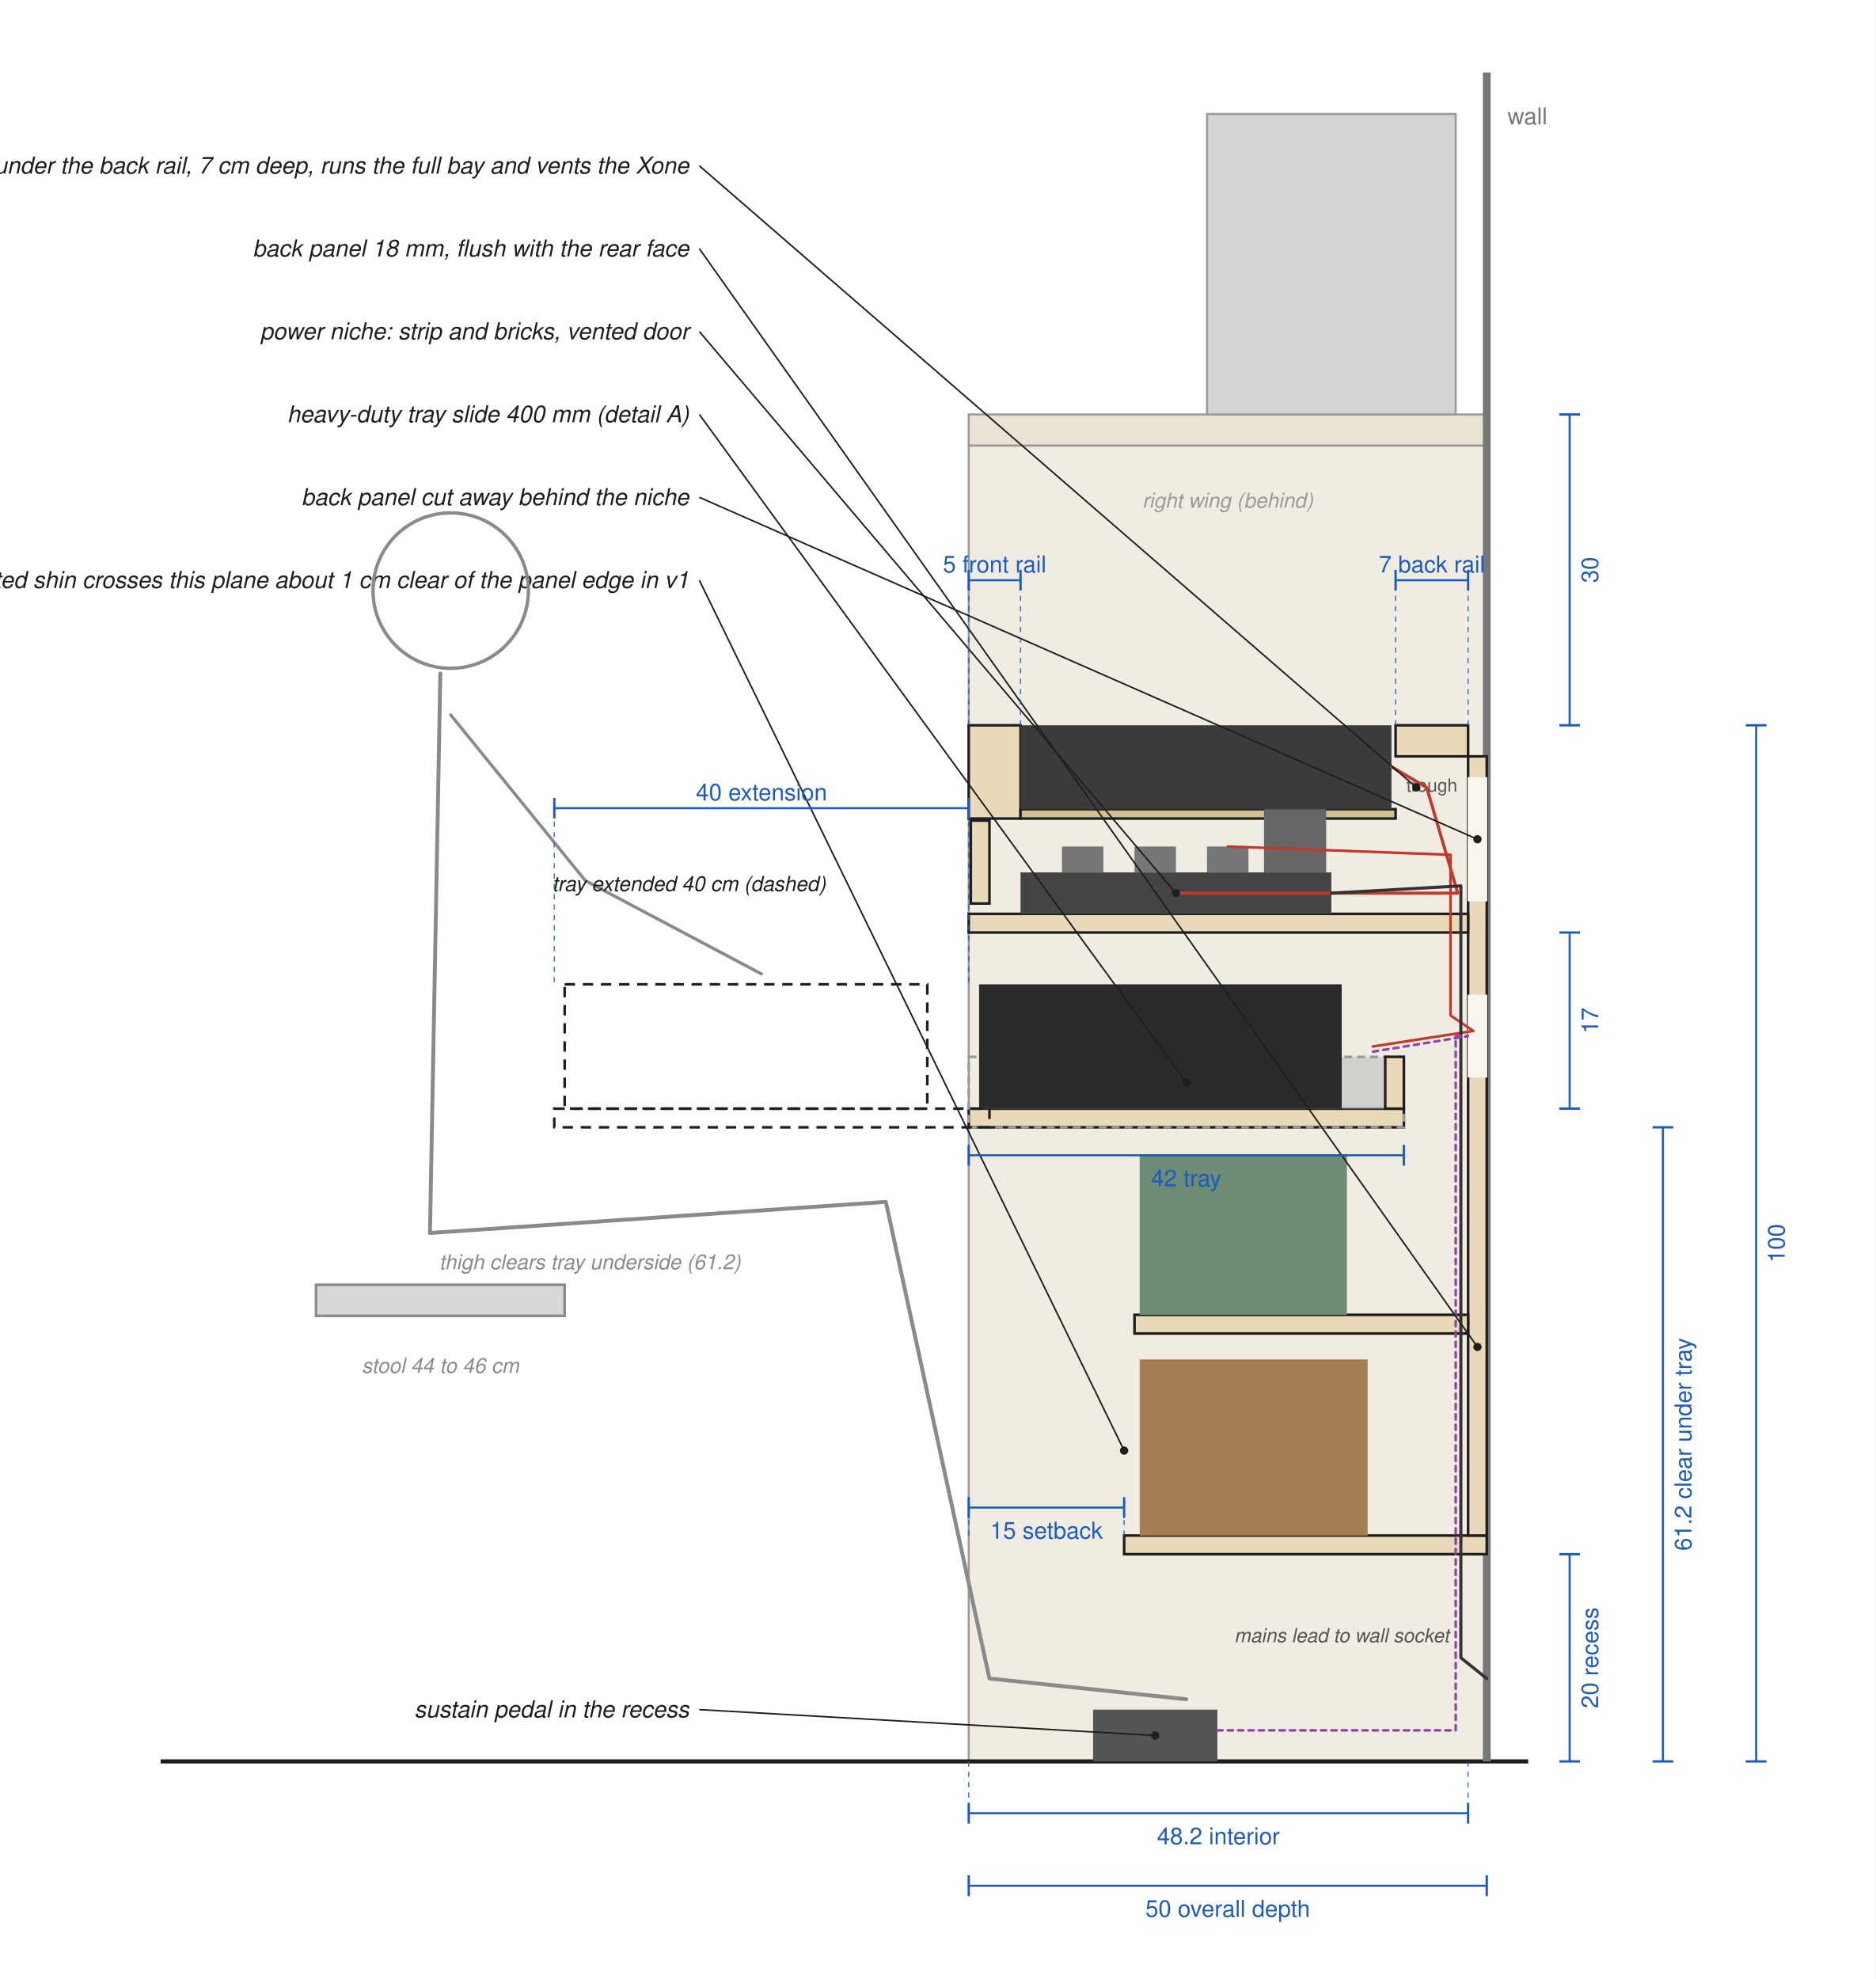
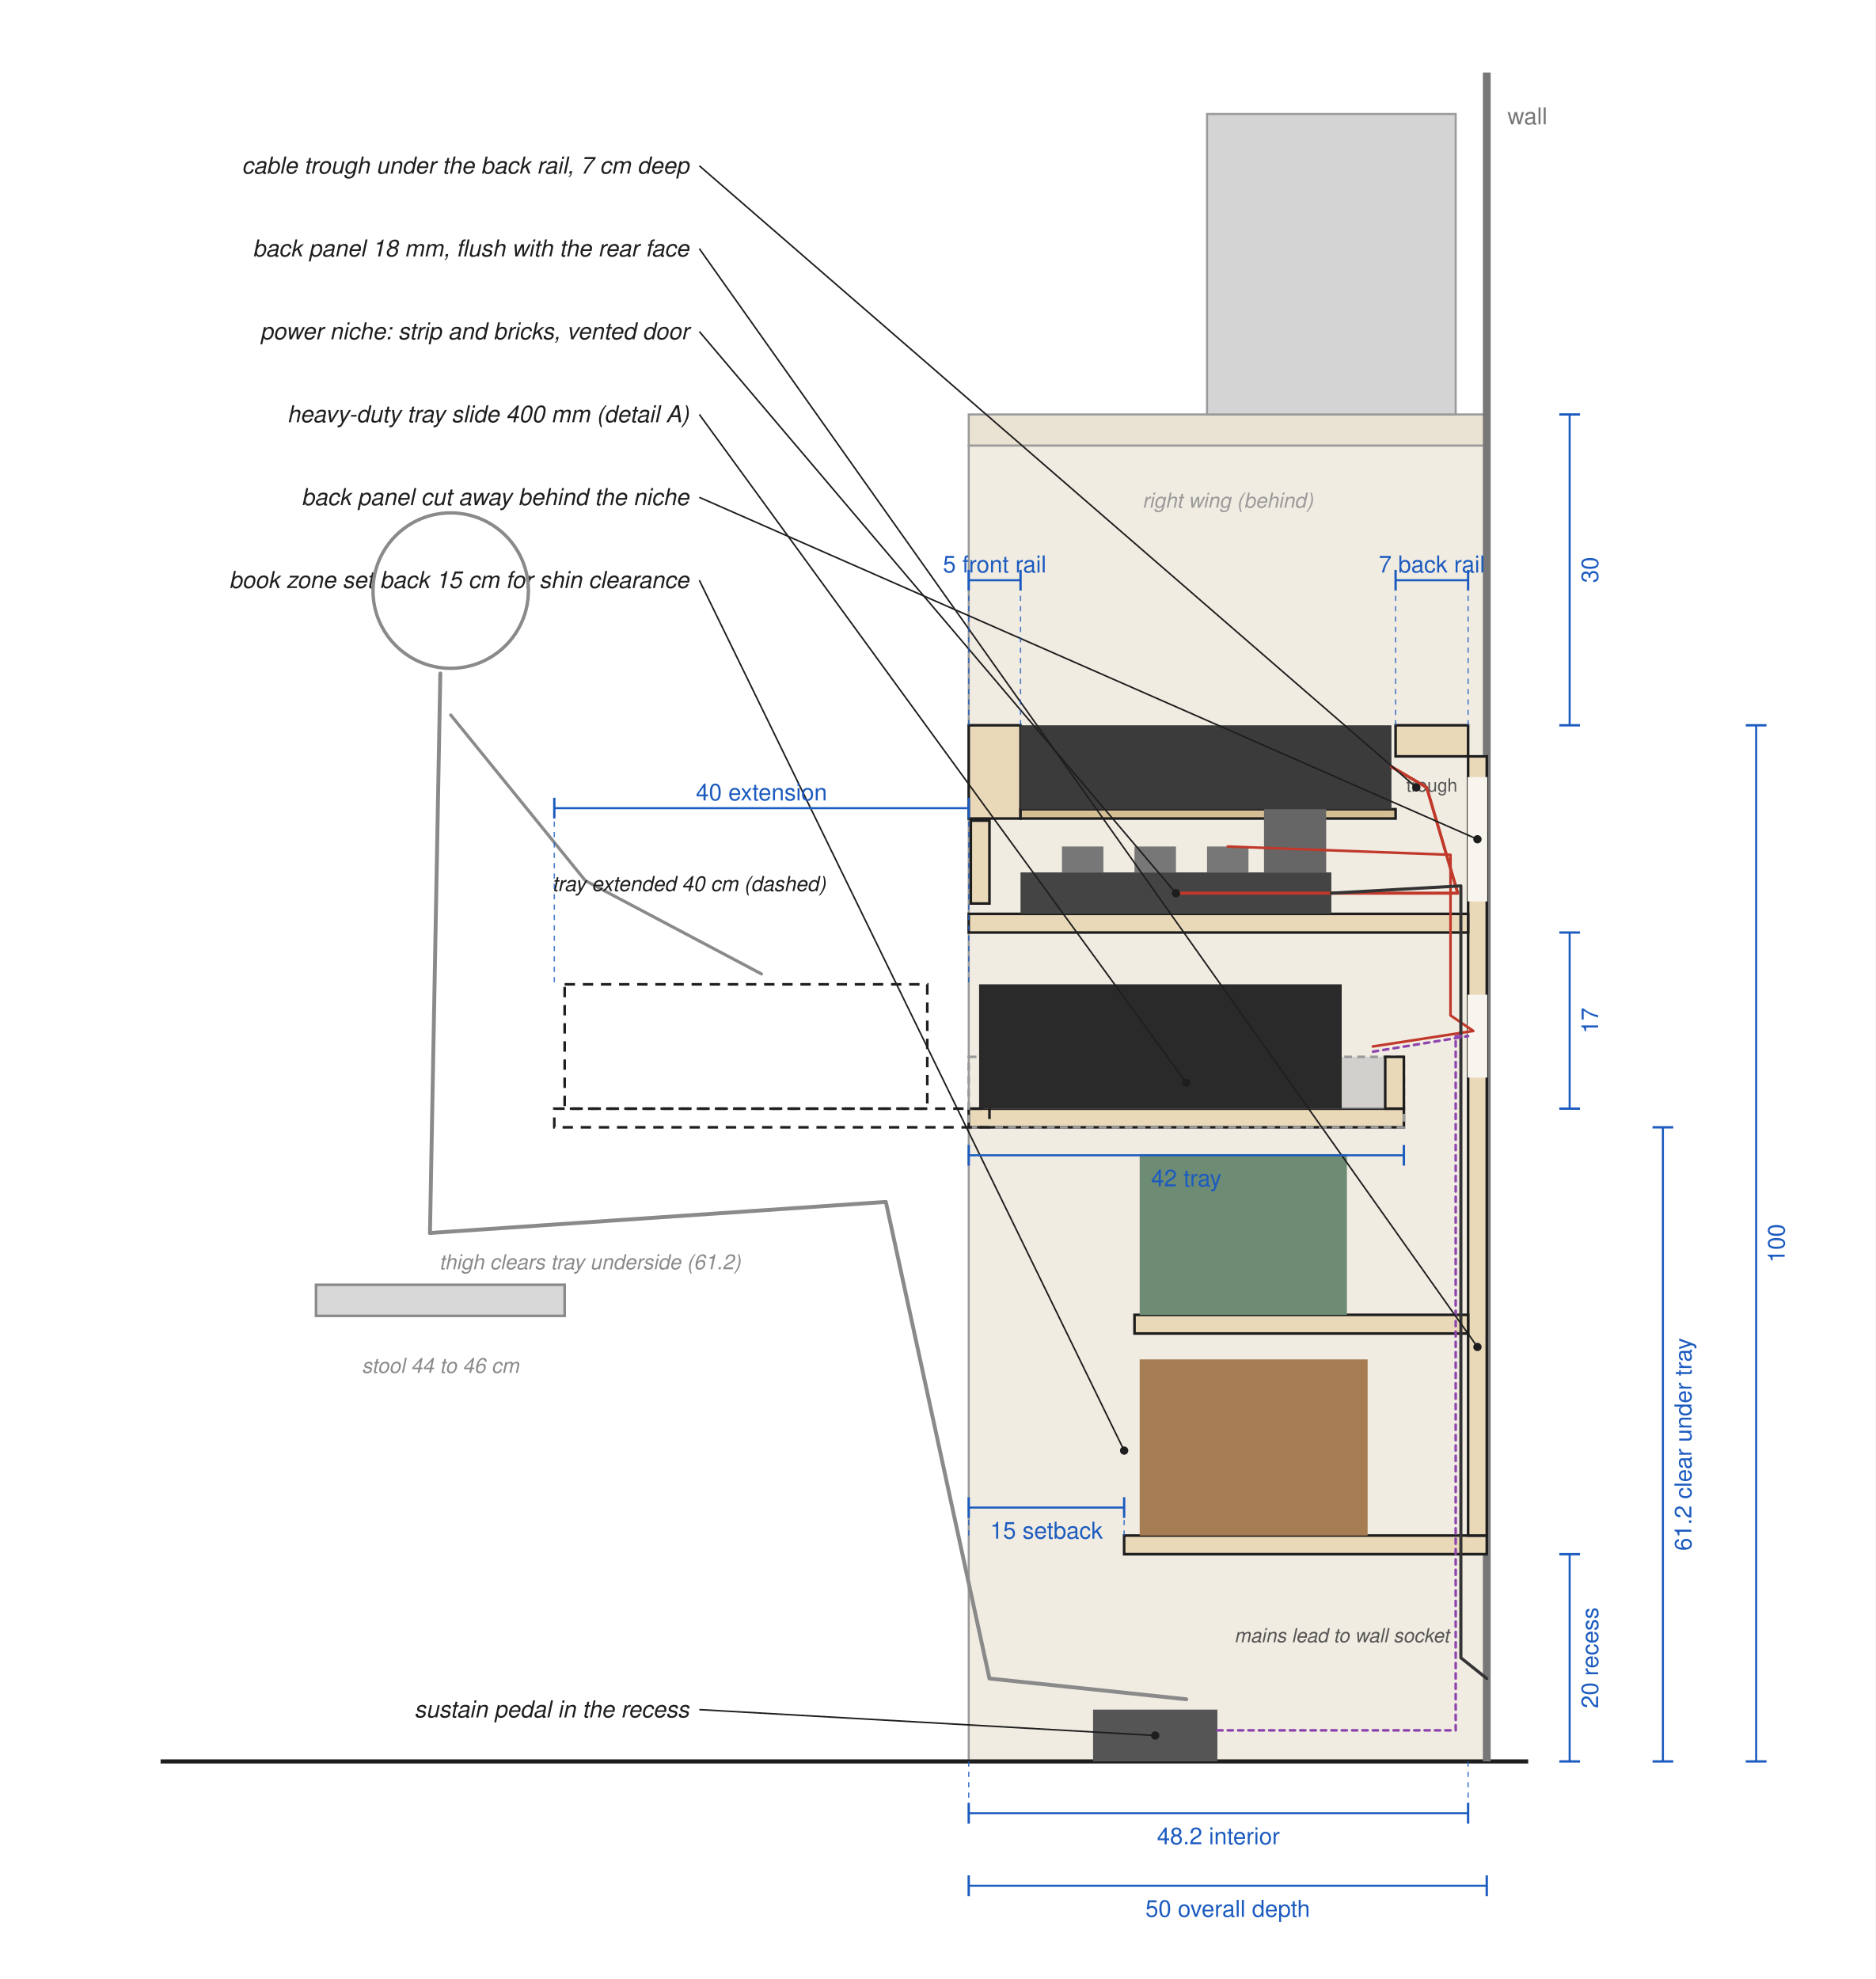
<svg xmlns="http://www.w3.org/2000/svg" viewBox="0 0 724 764" width="724" height="764" font-family="Helvetica Neue, Helvetica, Arial, sans-serif">
  <rect width="724" height="764" fill="white" />
  <rect x="374.0" y="172.0" width="200.0" height="508.0" fill="#F1ECE2" stroke="#9A9A9A" stroke-width="0.8" opacity="1.0" />
  <rect x="374.0" y="160.0" width="200.0" height="12.0" fill="#EAE2D2" stroke="#9A9A9A" stroke-width="0.8" opacity="1.0" />
  <rect x="466.0" y="44.0" width="96.0" height="116.0" fill="#D4D4D4" stroke="#9A9A9A" stroke-width="0.8" opacity="1.0" />
  <text x="474.0" y="196.0" font-size="8" text-anchor="middle" fill="#9A9A9A" font-weight="normal" font-style="italic">right wing (behind)</text>
  <line x1="62.0" y1="680.0" x2="590.0" y2="680.0" stroke="#1E1E1E" stroke-width="1.6" opacity="1.0" />
  <line x1="574.0" y1="680.0" x2="574.0" y2="28.0" stroke="#777" stroke-width="3" opacity="1.0" />
  <text x="582.0" y="48.0" font-size="9" text-anchor="start" fill="#777" font-weight="normal">wall</text>
  <rect x="434.0" y="592.8" width="140.0" height="7.2" fill="#EAD9B9" stroke="#1E1E1E" stroke-width="1.0" opacity="1.0" />
  <rect x="566.8" y="292.0" width="7.2" height="300.8" fill="#EAD9B9" stroke="#1E1E1E" stroke-width="1.0" opacity="1.0" />
  <rect x="566.6" y="384.0" width="7.6" height="32.0" fill="#F8F5EE" stroke="none" stroke-width="1.0" opacity="1.0" />
  <rect x="566.6" y="300.0" width="7.6" height="48.0" fill="#F8F5EE" stroke="none" stroke-width="1.0" opacity="1.0" />
  <rect x="374.0" y="352.8" width="192.8" height="7.2" fill="#EAD9B9" stroke="#1E1E1E" stroke-width="1.0" opacity="1.0" />
  <rect x="374.0" y="280.0" width="20.0" height="36.0" fill="#EAD9B9" stroke="#1E1E1E" stroke-width="1.0" opacity="1.0" />
  <rect x="538.8" y="280.0" width="28.0" height="12.0" fill="#EAD9B9" stroke="#1E1E1E" stroke-width="1.0" opacity="1.0" />
  <rect x="394.0" y="312.4" width="144.8" height="3.6" fill="#D6BE94" stroke="#1E1E1E" stroke-width="1.0" opacity="1.0" />
  <text x="552.8" y="305.6" font-size="7" text-anchor="middle" fill="#555" font-weight="normal">trough</text>
  <rect x="438.0" y="507.6" width="128.8" height="7.2" fill="#EAD9B9" stroke="#1E1E1E" stroke-width="1.0" opacity="1.0" />
  <rect x="440.0" y="524.8" width="88.0" height="68.0" fill="#A67C52" stroke="none" stroke-width="1.0" opacity="1.0" />
  <rect x="440.0" y="445.6" width="80.0" height="62.0" fill="#6E8B74" stroke="none" stroke-width="1.0" opacity="1.0" />
  <line x1="374.0" y1="592.8" x2="374.0" y2="582.0" stroke="#1C5BBF" stroke-width="0.5" stroke-dasharray="2,2" opacity="0.8" />
  <line x1="434.0" y1="592.8" x2="434.0" y2="582.0" stroke="#1C5BBF" stroke-width="0.5" stroke-dasharray="2,2" opacity="0.8" />
  <line x1="374.0" y1="582.0" x2="434.0" y2="582.0" stroke="#1C5BBF" stroke-width="0.8" opacity="1.0" />
  <line x1="374.0" y1="578.0" x2="374.0" y2="586.0" stroke="#1C5BBF" stroke-width="0.9" />
  <line x1="434.0" y1="578.0" x2="434.0" y2="586.0" stroke="#1C5BBF" stroke-width="0.9" />
  <text x="404.0" y="594.0" font-size="9" text-anchor="middle" fill="#1C5BBF" font-weight="normal">15 setback</text>
  <line x1="434.0" y1="560.0" x2="270.0" y2="224.0" stroke="#1E1E1E" stroke-width="0.6" opacity="1.0" />
  <circle cx="434.0" cy="560.0" r="1.6" fill="#1E1E1E" stroke="none" stroke-width="1.0" />
-   <text x="266.0" y="227.0" font-size="9" text-anchor="end" fill="#1E1E1E" font-weight="normal" font-style="italic">book zone set back 15 cm: the seated shin crosses this plane about 1 cm clear of the panel edge in v1</text>
+   <text x="266.0" y="227.0" font-size="9" text-anchor="end" fill="#1E1E1E" font-weight="normal" font-style="italic">book zone set back 15 cm for shin clearance</text>
  <rect x="374.0" y="428.0" width="168.0" height="7.2" fill="#EAD9B9" stroke="#1E1E1E" stroke-width="1.0" opacity="1.0" />
  <rect x="380.0" y="408.0" width="160.0" height="20.0" fill="#C4C4C4" stroke="none" stroke-width="1.0" opacity="0.7" />
  <rect x="374.0" y="408.0" width="168.0" height="27.2" fill="none" stroke="#9A9A9A" stroke-width="1.0" stroke-dasharray="3,2" opacity="1.0" />
  <rect x="534.8" y="408.0" width="7.2" height="20.0" fill="#EAD9B9" stroke="#1E1E1E" stroke-width="1.0" opacity="1.0" />
  <rect x="378.0" y="380.0" width="140.0" height="48.0" fill="#2A2A2A" stroke="none" stroke-width="1.0" opacity="1.0" />
  <rect x="214.0" y="428.0" width="168.0" height="7.2" fill="none" stroke="#1E1E1E" stroke-width="1.0" stroke-dasharray="4,3" opacity="1.0" />
  <rect x="218.0" y="380.0" width="140.0" height="48.0" fill="none" stroke="#1E1E1E" stroke-width="1.0" stroke-dasharray="4,3" opacity="1.0" />
  <rect x="374.8" y="316.8" width="7.2" height="32.0" fill="#EAD9B9" stroke="#1E1E1E" stroke-width="1.0" opacity="1.0" />
  <rect x="394.0" y="336.8" width="120.0" height="16.0" fill="#444" stroke="none" stroke-width="1.0" opacity="1.0" />
  <rect x="410.0" y="326.8" width="16.0" height="10.0" fill="#777" stroke="none" stroke-width="1.0" opacity="1.0" />
  <rect x="438.0" y="326.8" width="16.0" height="10.0" fill="#777" stroke="none" stroke-width="1.0" opacity="1.0" />
  <rect x="466.0" y="326.8" width="16.0" height="10.0" fill="#777" stroke="none" stroke-width="1.0" opacity="1.0" />
  <rect x="488.0" y="302.8" width="24.0" height="34.0" fill="#666" stroke="none" stroke-width="1.0" opacity="1.0" />
  <rect x="394.0" y="280.0" width="143.2" height="32.4" fill="#3B3B3B" stroke="none" stroke-width="1.0" opacity="1.0" />
  <polyline points="537.2,296.0 550.8,304.0 562.8,344.8 454.0,344.8" fill="none" stroke="#C0392B" stroke-width="1.2" stroke-linejoin="round" stroke-linecap="round" />
  <polyline points="530.0,404.0 568.8,398.0 560.0,392.0 560.0,330.0 474.0,326.8" fill="none" stroke="#C0392B" stroke-width="1.0" stroke-linejoin="round" stroke-linecap="round" />
  <polyline points="514.0,344.8 564.0,342.0 564.0,640.0 574.0,648.0" fill="none" stroke="#333" stroke-width="1.2" stroke-linejoin="round" stroke-linecap="round" />
  <text x="518.0" y="634.0" font-size="7.5" text-anchor="middle" fill="#555" font-weight="normal" font-style="italic">mains lead to wall socket</text>
  <rect x="422.0" y="660.0" width="48.0" height="20.0" fill="#555" stroke="none" stroke-width="1.0" opacity="1.0" />
  <polyline points="470.0,668.0 562.0,668.0 562.0,400.0 566.8,400.0 530.0,406.0" fill="none" stroke="#8E44AD" stroke-width="1.0" stroke-linejoin="round" stroke-linecap="round" stroke-dasharray="2,2" />
  <circle cx="174.0" cy="228.0" r="30.0" fill="none" stroke="#8A8A8A" stroke-width="1.3" />
  <polyline points="170.0,260.0 166.0,476.0" fill="none" stroke="#8A8A8A" stroke-width="1.5" stroke-linejoin="round" stroke-linecap="round" />
  <polyline points="174.0,276.0 226.0,340.0 294.0,376.0" fill="none" stroke="#8A8A8A" stroke-width="1.2" stroke-linejoin="round" stroke-linecap="round" />
  <polyline points="166.0,476.0 342.0,464.0 382.0,648.0 458.0,656.0" fill="none" stroke="#8A8A8A" stroke-width="1.5" stroke-linejoin="round" stroke-linecap="round" />
  <rect x="122.0" y="496.0" width="96.0" height="12.0" fill="#D8D8D8" stroke="#8A8A8A" stroke-width="1.0" opacity="1.0" />
  <text x="170.0" y="530.0" font-size="8" text-anchor="middle" fill="#8A8A8A" font-weight="normal" font-style="italic">stool 44 to 46 cm</text>
  <text x="286.0" y="490.0" font-size="8" text-anchor="end" fill="#8A8A8A" font-weight="normal" font-style="italic">thigh clears tray underside (61.2)</text>
  <line x1="546.8" y1="304.0" x2="270.0" y2="64.0" stroke="#1E1E1E" stroke-width="0.6" opacity="1.0" />
  <circle cx="546.8" cy="304.0" r="1.6" fill="#1E1E1E" stroke="none" stroke-width="1.0" />
-   <text x="266.0" y="67.0" font-size="9" text-anchor="end" fill="#1E1E1E" font-weight="normal" font-style="italic">cable trough under the back rail, 7 cm deep, runs the full bay and vents the Xone</text>
+   <text x="266.0" y="67.0" font-size="9" text-anchor="end" fill="#1E1E1E" font-weight="normal" font-style="italic">cable trough under the back rail, 7 cm deep</text>
  <line x1="570.4" y1="520.0" x2="270.0" y2="96.0" stroke="#1E1E1E" stroke-width="0.6" opacity="1.0" />
  <circle cx="570.4" cy="520.0" r="1.6" fill="#1E1E1E" stroke="none" stroke-width="1.0" />
  <text x="266.0" y="99.0" font-size="9" text-anchor="end" fill="#1E1E1E" font-weight="normal" font-style="italic">back panel 18 mm, flush with the rear face</text>
  <line x1="454.0" y1="344.8" x2="270.0" y2="128.0" stroke="#1E1E1E" stroke-width="0.6" opacity="1.0" />
  <circle cx="454.0" cy="344.8" r="1.6" fill="#1E1E1E" stroke="none" stroke-width="1.0" />
  <text x="266.0" y="131.0" font-size="9" text-anchor="end" fill="#1E1E1E" font-weight="normal" font-style="italic">power niche: strip and bricks, vented door</text>
  <line x1="570.4" y1="324.0" x2="270.0" y2="192.0" stroke="#1E1E1E" stroke-width="0.6" opacity="1.0" />
  <circle cx="570.4" cy="324.0" r="1.6" fill="#1E1E1E" stroke="none" stroke-width="1.0" />
  <text x="266.0" y="195.0" font-size="9" text-anchor="end" fill="#1E1E1E" font-weight="normal" font-style="italic">back panel cut away behind the niche</text>
  <line x1="458.0" y1="418.0" x2="270.0" y2="160.0" stroke="#1E1E1E" stroke-width="0.6" opacity="1.0" />
  <circle cx="458.0" cy="418.0" r="1.6" fill="#1E1E1E" stroke="none" stroke-width="1.0" />
  <text x="266.0" y="163.0" font-size="9" text-anchor="end" fill="#1E1E1E" font-weight="normal" font-style="italic">heavy-duty tray slide 400 mm (detail A)</text>
  <line x1="446.0" y1="670.0" x2="270.0" y2="660.0" stroke="#1E1E1E" stroke-width="0.6" opacity="1.0" />
  <circle cx="446.0" cy="670.0" r="1.6" fill="#1E1E1E" stroke="none" stroke-width="1.0" />
  <text x="266.0" y="663.0" font-size="9" text-anchor="end" fill="#1E1E1E" font-weight="normal" font-style="italic">sustain pedal in the recess</text>
  <text x="266.0" y="344.0" font-size="8" text-anchor="middle" fill="#1E1E1E" font-weight="normal" font-style="italic">tray extended 40 cm (dashed)</text>
  <line x1="374.0" y1="680.0" x2="374.0" y2="700.0" stroke="#1C5BBF" stroke-width="0.5" stroke-dasharray="2,2" opacity="0.8" />
  <line x1="566.8" y1="680.0" x2="566.8" y2="700.0" stroke="#1C5BBF" stroke-width="0.5" stroke-dasharray="2,2" opacity="0.8" />
  <line x1="374.0" y1="700.0" x2="566.8" y2="700.0" stroke="#1C5BBF" stroke-width="0.8" opacity="1.0" />
  <line x1="374.0" y1="696.0" x2="374.0" y2="704.0" stroke="#1C5BBF" stroke-width="0.9" />
  <line x1="566.8" y1="696.0" x2="566.8" y2="704.0" stroke="#1C5BBF" stroke-width="0.9" />
  <text x="470.4" y="712.0" font-size="9" text-anchor="middle" fill="#1C5BBF" font-weight="normal">48.2 interior</text>
  <line x1="374.0" y1="280.0" x2="374.0" y2="224.0" stroke="#1C5BBF" stroke-width="0.5" stroke-dasharray="2,2" opacity="0.8" />
  <line x1="394.0" y1="280.0" x2="394.0" y2="224.0" stroke="#1C5BBF" stroke-width="0.5" stroke-dasharray="2,2" opacity="0.8" />
  <line x1="374.0" y1="224.0" x2="394.0" y2="224.0" stroke="#1C5BBF" stroke-width="0.8" opacity="1.0" />
  <line x1="374.0" y1="220.0" x2="374.0" y2="228.0" stroke="#1C5BBF" stroke-width="0.9" />
  <line x1="394.0" y1="220.0" x2="394.0" y2="228.0" stroke="#1C5BBF" stroke-width="0.9" />
  <text x="384.0" y="221.0" font-size="9" text-anchor="middle" fill="#1C5BBF" font-weight="normal">5 front rail</text>
  <line x1="538.8" y1="280.0" x2="538.8" y2="224.0" stroke="#1C5BBF" stroke-width="0.5" stroke-dasharray="2,2" opacity="0.8" />
  <line x1="566.8" y1="280.0" x2="566.8" y2="224.0" stroke="#1C5BBF" stroke-width="0.5" stroke-dasharray="2,2" opacity="0.8" />
  <line x1="538.8" y1="224.0" x2="566.8" y2="224.0" stroke="#1C5BBF" stroke-width="0.8" opacity="1.0" />
  <line x1="538.8" y1="220.0" x2="538.8" y2="228.0" stroke="#1C5BBF" stroke-width="0.9" />
  <line x1="566.8" y1="220.0" x2="566.8" y2="228.0" stroke="#1C5BBF" stroke-width="0.9" />
  <text x="552.8" y="221.0" font-size="9" text-anchor="middle" fill="#1C5BBF" font-weight="normal">7 back rail</text>
  <line x1="374.0" y1="728.0" x2="574.0" y2="728.0" stroke="#1C5BBF" stroke-width="0.8" opacity="1.0" />
  <line x1="374.0" y1="724.0" x2="374.0" y2="732.0" stroke="#1C5BBF" stroke-width="0.9" />
  <line x1="574.0" y1="724.0" x2="574.0" y2="732.0" stroke="#1C5BBF" stroke-width="0.9" />
  <text x="474.0" y="740.0" font-size="9" text-anchor="middle" fill="#1C5BBF" font-weight="normal">50 overall depth</text>
  <line x1="214.0" y1="379.2" x2="214.0" y2="312.0" stroke="#1C5BBF" stroke-width="0.5" stroke-dasharray="2,2" opacity="0.8" />
  <line x1="374.0" y1="379.2" x2="374.0" y2="312.0" stroke="#1C5BBF" stroke-width="0.5" stroke-dasharray="2,2" opacity="0.8" />
  <line x1="214.0" y1="312.0" x2="374.0" y2="312.0" stroke="#1C5BBF" stroke-width="0.8" opacity="1.0" />
  <line x1="214.0" y1="308.0" x2="214.0" y2="316.0" stroke="#1C5BBF" stroke-width="0.9" />
  <line x1="374.0" y1="308.0" x2="374.0" y2="316.0" stroke="#1C5BBF" stroke-width="0.9" />
  <text x="294.0" y="309.0" font-size="9" text-anchor="middle" fill="#1C5BBF" font-weight="normal">40 extension</text>
  <line x1="374.0" y1="446.0" x2="542.0" y2="446.0" stroke="#1C5BBF" stroke-width="0.8" opacity="1.0" />
  <line x1="374.0" y1="442.0" x2="374.0" y2="450.0" stroke="#1C5BBF" stroke-width="0.9" />
  <line x1="542.0" y1="442.0" x2="542.0" y2="450.0" stroke="#1C5BBF" stroke-width="0.9" />
  <text x="458.0" y="458.0" font-size="9" text-anchor="middle" fill="#1C5BBF" font-weight="normal">42 tray</text>
  <line x1="606.0" y1="680.0" x2="606.0" y2="600.0" stroke="#1C5BBF" stroke-width="0.8" opacity="1.0" />
  <line x1="602.0" y1="680.0" x2="610.0" y2="680.0" stroke="#1C5BBF" stroke-width="0.9" />
  <line x1="602.0" y1="600.0" x2="610.0" y2="600.0" stroke="#1C5BBF" stroke-width="0.9" />
  <text x="617.0" y="640.0" font-size="9" text-anchor="middle" fill="#1C5BBF" font-weight="normal" transform="rotate(-90 617.0 640.0)">20 recess</text>
  <line x1="606.0" y1="428.0" x2="606.0" y2="360.0" stroke="#1C5BBF" stroke-width="0.8" opacity="1.0" />
  <line x1="602.0" y1="428.0" x2="610.0" y2="428.0" stroke="#1C5BBF" stroke-width="0.9" />
  <line x1="602.0" y1="360.0" x2="610.0" y2="360.0" stroke="#1C5BBF" stroke-width="0.9" />
  <text x="617.0" y="394.0" font-size="9" text-anchor="middle" fill="#1C5BBF" font-weight="normal" transform="rotate(-90 617.0 394.0)">17</text>
  <line x1="606.0" y1="280.0" x2="606.0" y2="160.0" stroke="#1C5BBF" stroke-width="0.8" opacity="1.0" />
  <line x1="602.0" y1="280.0" x2="610.0" y2="280.0" stroke="#1C5BBF" stroke-width="0.9" />
  <line x1="602.0" y1="160.0" x2="610.0" y2="160.0" stroke="#1C5BBF" stroke-width="0.9" />
  <text x="617.0" y="220.0" font-size="9" text-anchor="middle" fill="#1C5BBF" font-weight="normal" transform="rotate(-90 617.0 220.0)">30</text>
  <line x1="642.0" y1="680.0" x2="642.0" y2="435.2" stroke="#1C5BBF" stroke-width="0.8" opacity="1.0" />
  <line x1="638.0" y1="680.0" x2="646.0" y2="680.0" stroke="#1C5BBF" stroke-width="0.9" />
  <line x1="638.0" y1="435.2" x2="646.0" y2="435.2" stroke="#1C5BBF" stroke-width="0.9" />
  <text x="653.0" y="557.6" font-size="9" text-anchor="middle" fill="#1C5BBF" font-weight="normal" transform="rotate(-90 653.0 557.6)">61.2 clear under tray</text>
  <line x1="678.0" y1="680.0" x2="678.0" y2="280.0" stroke="#1C5BBF" stroke-width="0.8" opacity="1.0" />
  <line x1="674.0" y1="680.0" x2="682.0" y2="680.0" stroke="#1C5BBF" stroke-width="0.9" />
  <line x1="674.0" y1="280.0" x2="682.0" y2="280.0" stroke="#1C5BBF" stroke-width="0.9" />
  <text x="689.0" y="480.0" font-size="9" text-anchor="middle" fill="#1C5BBF" font-weight="normal" transform="rotate(-90 689.0 480.0)">100</text>
</svg>
